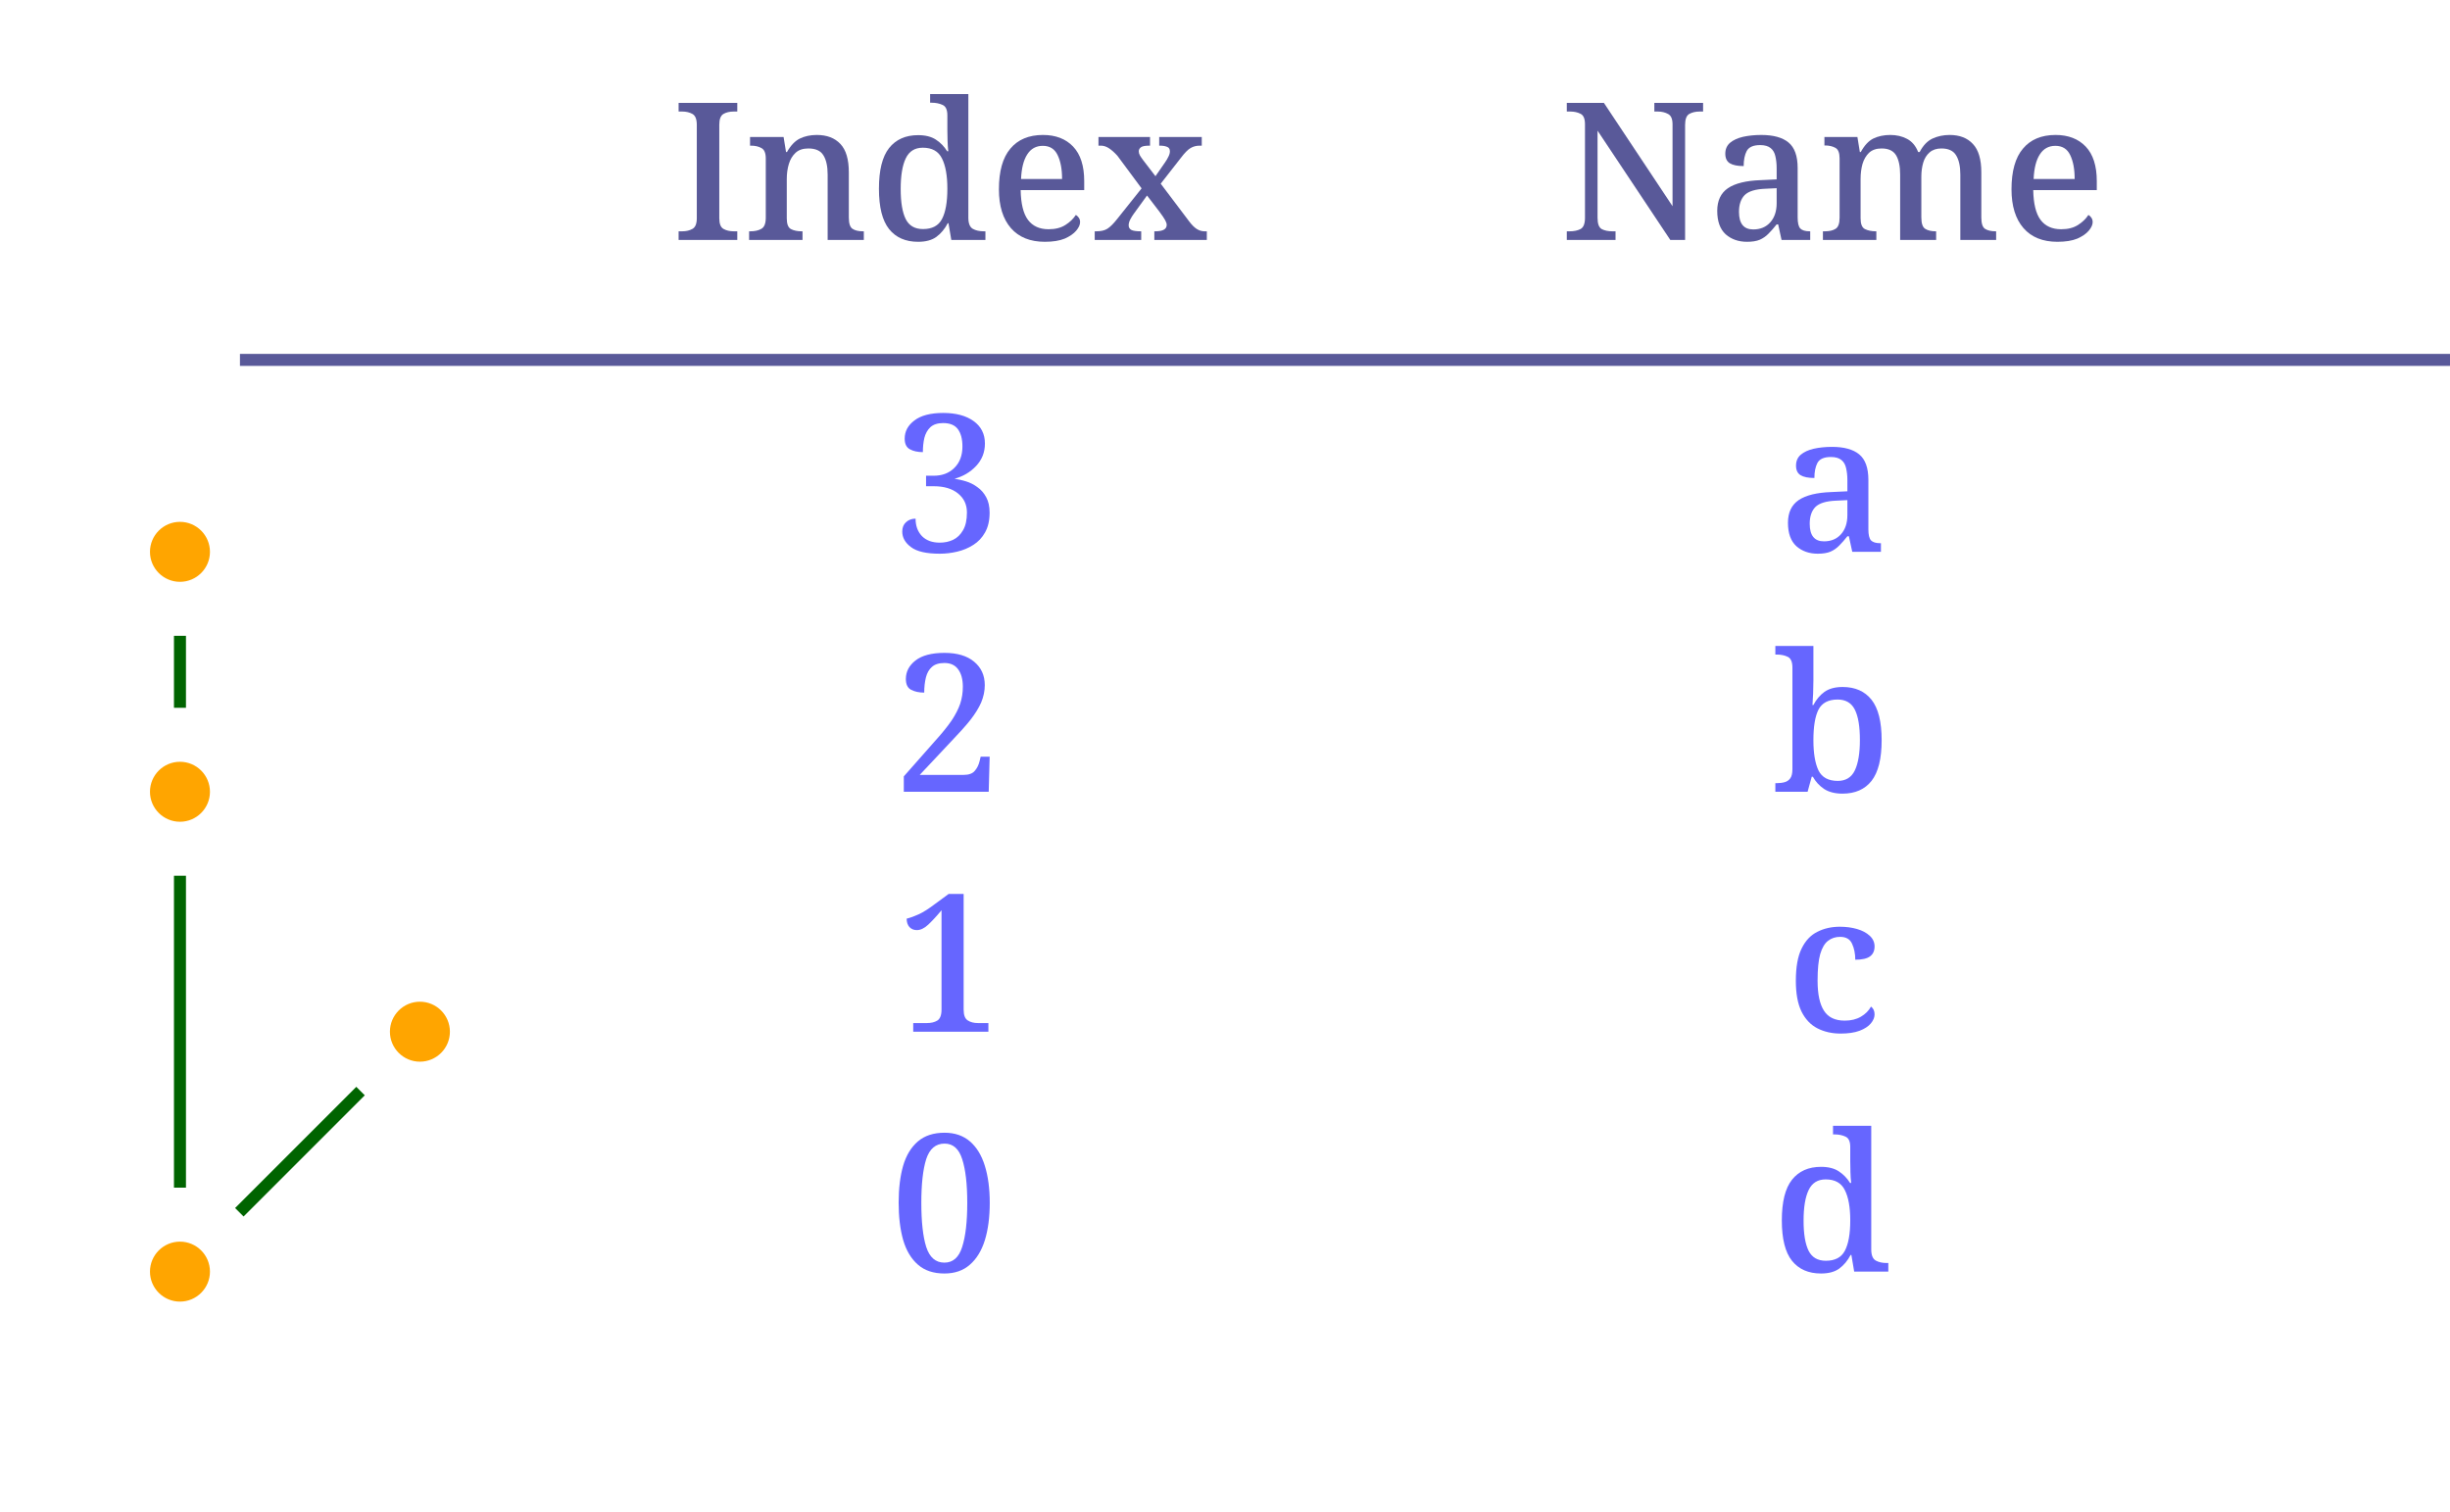
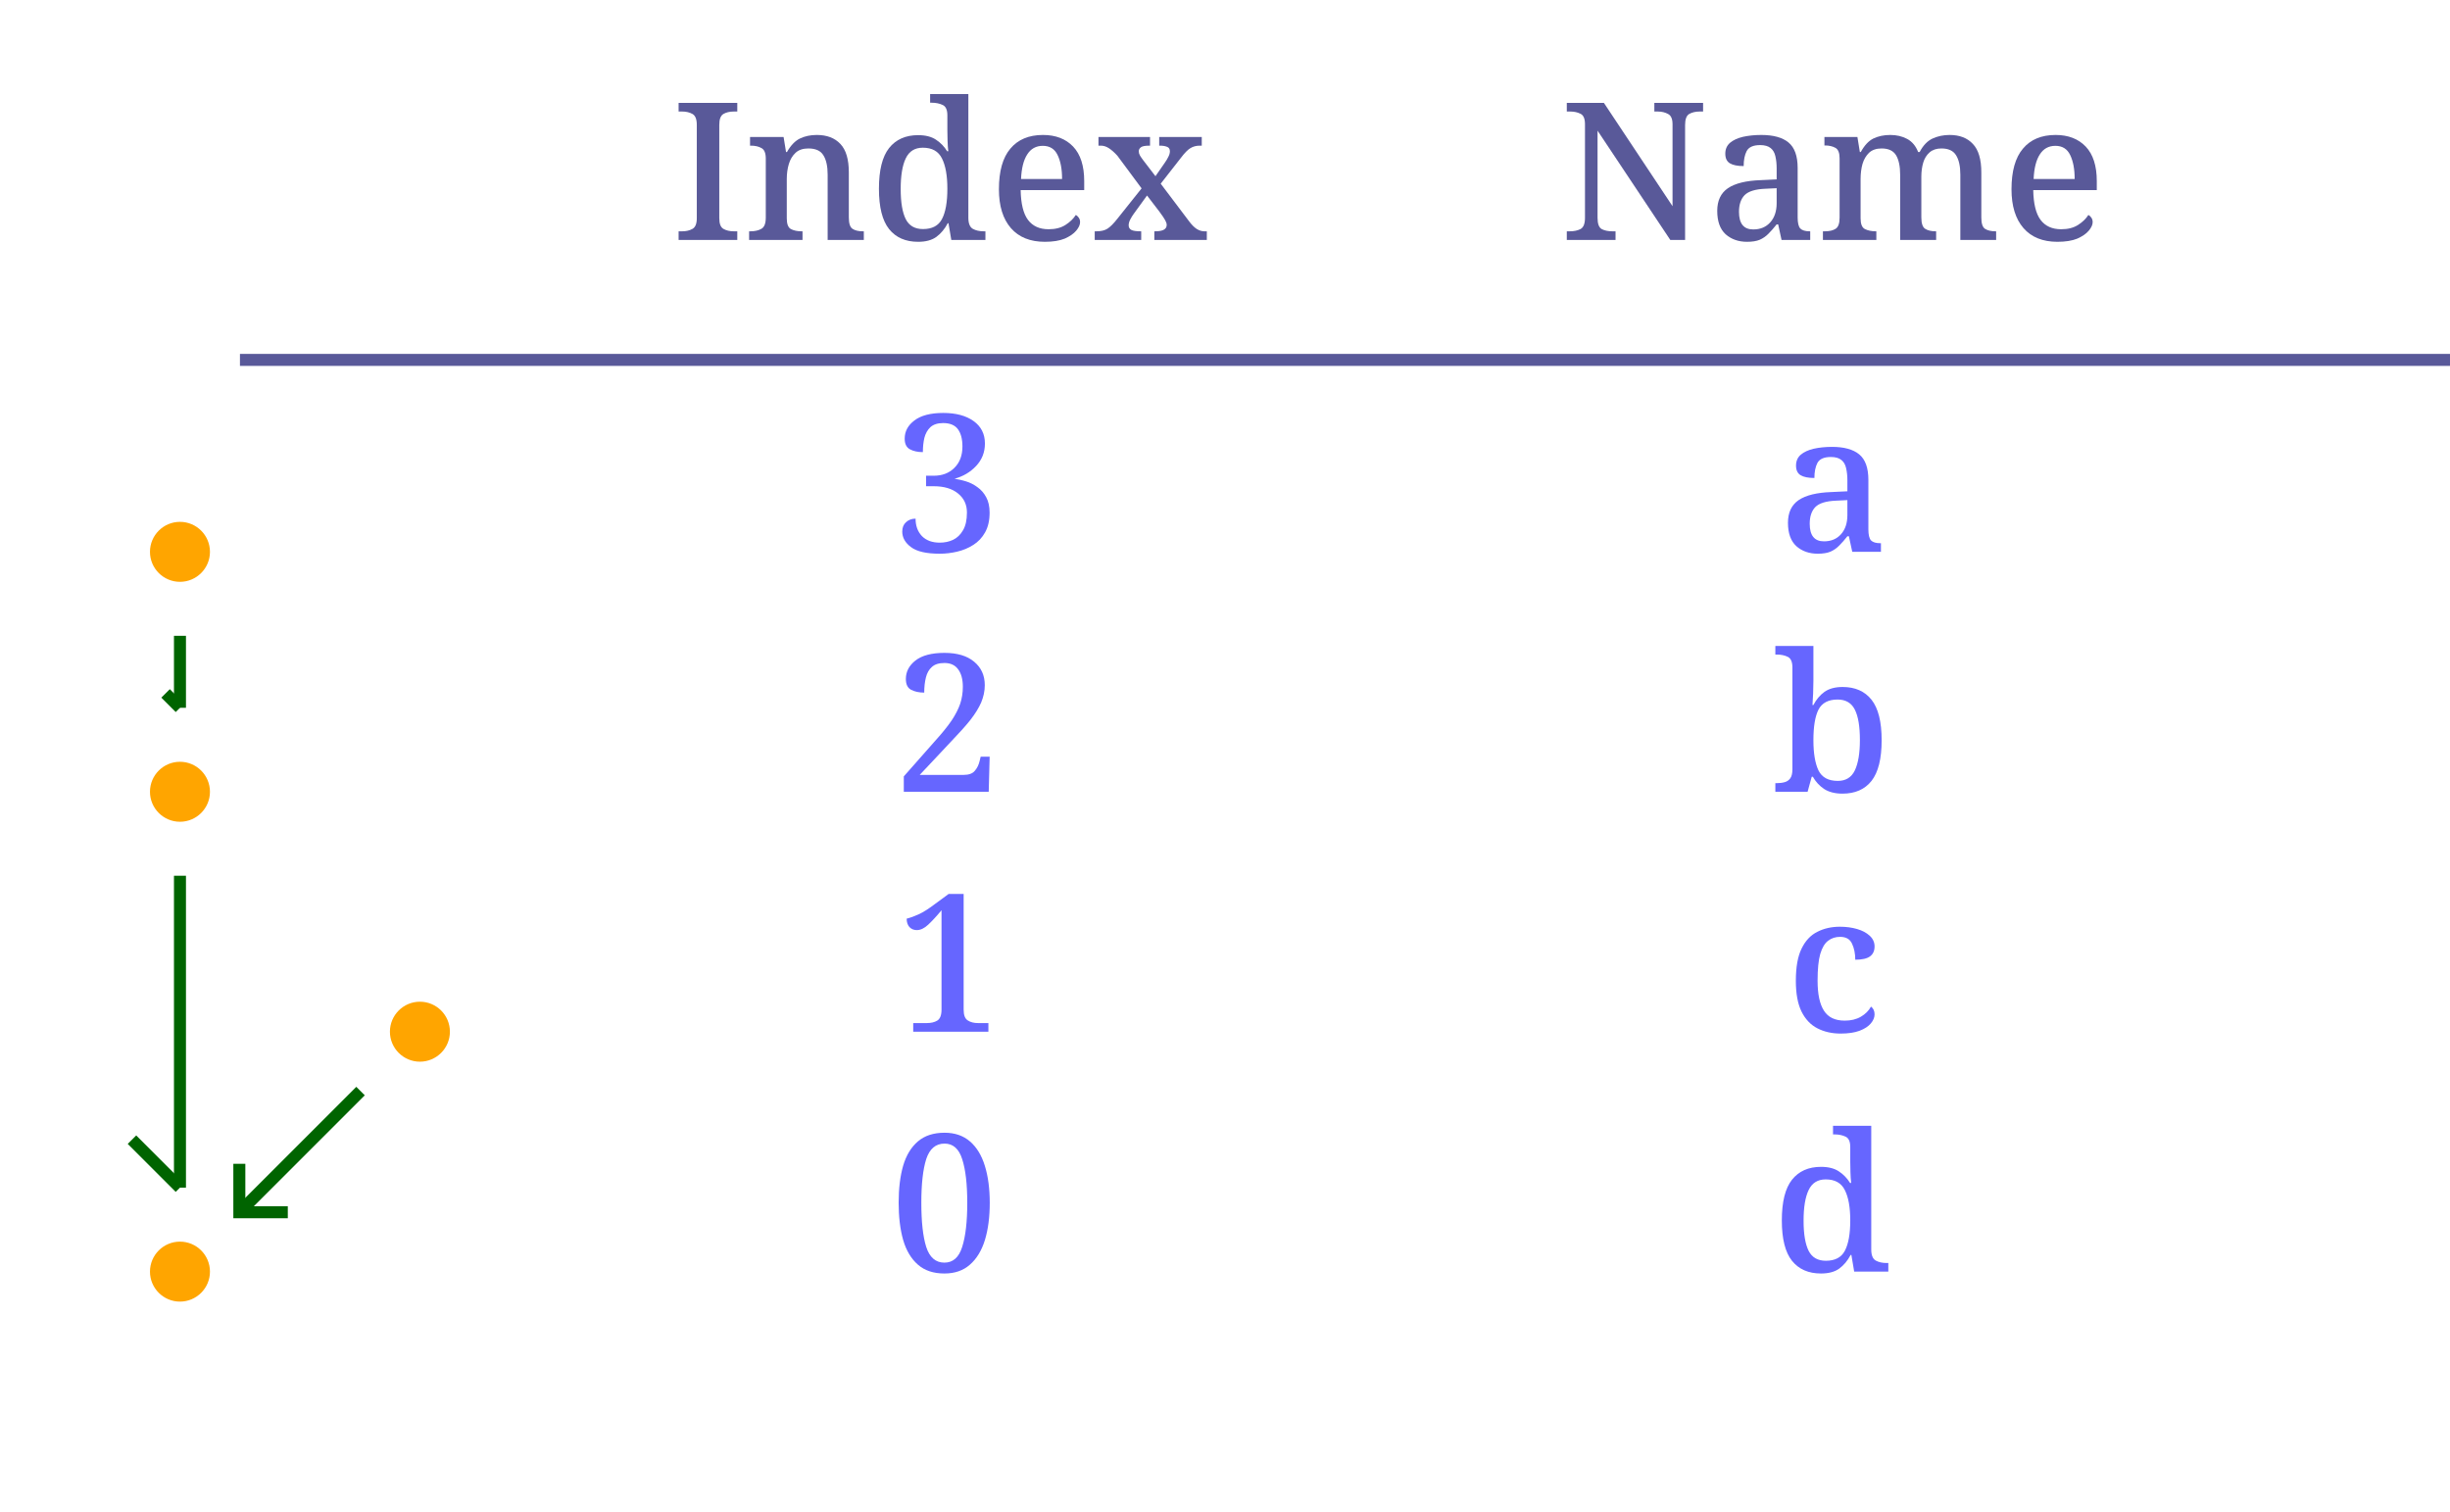
<svg xmlns="http://www.w3.org/2000/svg" xmlns:xlink="http://www.w3.org/1999/xlink" width="204.208" height="126" viewBox="0 0 204.208 126">
  <defs>
    <g>
      <g id="glyph-0-0">
        <path d="M 0.562 0 L 0.562 -0.719 L 0.875 -0.719 C 1.195 -0.719 1.477 -0.785 1.719 -0.922 C 1.957 -1.055 2.078 -1.352 2.078 -1.812 L 2.078 -9.594 C 2.078 -10.062 1.957 -10.363 1.719 -10.5 C 1.477 -10.633 1.195 -10.703 0.875 -10.703 L 0.562 -10.703 L 0.562 -11.422 L 5.453 -11.422 L 5.453 -10.703 L 5.156 -10.703 C 4.812 -10.703 4.523 -10.633 4.297 -10.5 C 4.066 -10.363 3.953 -10.062 3.953 -9.594 L 3.953 -1.812 C 3.953 -1.352 4.066 -1.055 4.297 -0.922 C 4.535 -0.785 4.82 -0.719 5.156 -0.719 L 5.453 -0.719 L 5.453 0 Z M 0.562 0 " />
      </g>
      <g id="glyph-0-1">
        <path d="M 0.422 0 L 0.422 -0.719 L 0.531 -0.719 C 0.895 -0.719 1.195 -0.785 1.438 -0.922 C 1.688 -1.055 1.812 -1.367 1.812 -1.859 L 1.812 -6.781 C 1.812 -7.238 1.691 -7.531 1.453 -7.656 C 1.223 -7.789 0.93 -7.859 0.578 -7.859 L 0.5 -7.859 L 0.5 -8.578 L 3.297 -8.578 L 3.5 -7.328 L 3.578 -7.328 C 3.891 -7.879 4.25 -8.254 4.656 -8.453 C 5.062 -8.648 5.531 -8.75 6.062 -8.75 C 6.906 -8.75 7.562 -8.5 8.031 -8 C 8.5 -7.508 8.734 -6.719 8.734 -5.625 L 8.734 -1.875 C 8.734 -1.375 8.836 -1.055 9.047 -0.922 C 9.254 -0.785 9.539 -0.719 9.906 -0.719 L 9.984 -0.719 L 9.984 0 L 6.969 0 L 6.969 -5.453 C 6.969 -6.148 6.848 -6.688 6.609 -7.062 C 6.379 -7.438 5.961 -7.625 5.359 -7.625 C 4.91 -7.625 4.555 -7.504 4.297 -7.266 C 4.035 -7.023 3.848 -6.711 3.734 -6.328 C 3.617 -5.941 3.562 -5.523 3.562 -5.078 L 3.562 -1.797 C 3.562 -1.328 3.676 -1.031 3.906 -0.906 C 4.145 -0.781 4.441 -0.719 4.797 -0.719 L 4.875 -0.719 L 4.875 0 Z M 0.422 0 " />
      </g>
      <g id="glyph-0-2">
        <path d="M 4.094 0.156 C 3.051 0.156 2.242 -0.195 1.672 -0.906 C 1.109 -1.613 0.828 -2.734 0.828 -4.266 C 0.828 -5.816 1.109 -6.945 1.672 -7.656 C 2.242 -8.375 3.051 -8.734 4.094 -8.734 C 4.707 -8.734 5.203 -8.609 5.578 -8.359 C 5.961 -8.109 6.273 -7.785 6.516 -7.391 L 6.609 -7.391 C 6.578 -7.648 6.555 -7.941 6.547 -8.266 C 6.535 -8.598 6.531 -8.895 6.531 -9.156 L 6.531 -10.391 C 6.531 -10.848 6.398 -11.133 6.141 -11.25 C 5.879 -11.375 5.57 -11.438 5.219 -11.438 L 5.094 -11.438 L 5.094 -12.156 L 8.281 -12.156 L 8.281 -1.844 C 8.281 -1.375 8.406 -1.066 8.656 -0.922 C 8.906 -0.785 9.207 -0.719 9.562 -0.719 L 9.703 -0.719 L 9.703 0 L 6.859 0 L 6.625 -1.391 L 6.562 -1.391 C 6.312 -0.91 5.992 -0.531 5.609 -0.25 C 5.234 0.02 4.727 0.156 4.094 0.156 Z M 4.5 -0.906 C 5.258 -0.906 5.785 -1.18 6.078 -1.734 C 6.379 -2.297 6.531 -3.141 6.531 -4.266 C 6.531 -5.367 6.379 -6.211 6.078 -6.797 C 5.785 -7.391 5.254 -7.688 4.484 -7.688 C 3.816 -7.688 3.344 -7.391 3.062 -6.797 C 2.781 -6.211 2.641 -5.363 2.641 -4.25 C 2.641 -3.133 2.781 -2.297 3.062 -1.734 C 3.344 -1.18 3.82 -0.906 4.5 -0.906 Z M 4.5 -0.906 " />
      </g>
      <g id="glyph-0-3">
        <path d="M 4.672 0.156 C 3.453 0.156 2.508 -0.223 1.844 -0.984 C 1.176 -1.754 0.844 -2.832 0.844 -4.219 C 0.844 -5.727 1.16 -6.859 1.797 -7.609 C 2.43 -8.367 3.336 -8.75 4.516 -8.75 C 5.578 -8.75 6.414 -8.426 7.031 -7.781 C 7.645 -7.133 7.953 -6.176 7.953 -4.906 L 7.953 -4.156 L 2.656 -4.156 C 2.676 -3.02 2.879 -2.191 3.266 -1.672 C 3.66 -1.148 4.234 -0.891 4.984 -0.891 C 5.547 -0.891 6.016 -1.008 6.391 -1.25 C 6.766 -1.488 7.051 -1.766 7.25 -2.078 C 7.332 -2.047 7.41 -1.977 7.484 -1.875 C 7.566 -1.77 7.609 -1.641 7.609 -1.484 C 7.609 -1.266 7.5 -1.023 7.281 -0.766 C 7.07 -0.516 6.754 -0.297 6.328 -0.109 C 5.898 0.066 5.348 0.156 4.672 0.156 Z M 6.109 -5.078 C 6.109 -5.898 5.984 -6.566 5.734 -7.078 C 5.492 -7.586 5.082 -7.844 4.5 -7.844 C 3.938 -7.844 3.504 -7.602 3.203 -7.125 C 2.898 -6.656 2.727 -5.973 2.688 -5.078 Z M 6.109 -5.078 " />
      </g>
      <g id="glyph-0-4">
        <path d="M 0.109 0 L 0.109 -0.719 L 0.25 -0.719 C 0.633 -0.719 0.941 -0.789 1.172 -0.938 C 1.398 -1.082 1.672 -1.352 1.984 -1.75 L 4.016 -4.297 L 2 -7.016 C 1.758 -7.285 1.523 -7.492 1.297 -7.641 C 1.078 -7.785 0.852 -7.859 0.625 -7.859 L 0.422 -7.859 L 0.422 -8.578 L 4.719 -8.578 L 4.719 -7.859 L 4.672 -7.859 C 4.305 -7.859 4.066 -7.812 3.953 -7.719 C 3.836 -7.625 3.781 -7.516 3.781 -7.391 C 3.781 -7.273 3.812 -7.16 3.875 -7.047 C 3.938 -6.941 4.023 -6.812 4.141 -6.656 L 5.172 -5.312 L 5.953 -6.438 C 6.078 -6.613 6.176 -6.781 6.25 -6.938 C 6.332 -7.094 6.375 -7.242 6.375 -7.391 C 6.375 -7.586 6.289 -7.711 6.125 -7.766 C 5.969 -7.828 5.77 -7.859 5.531 -7.859 L 5.484 -7.859 L 5.484 -8.578 L 9.031 -8.578 L 9.031 -7.859 L 8.875 -7.859 C 8.57 -7.859 8.312 -7.789 8.094 -7.656 C 7.875 -7.531 7.602 -7.254 7.281 -6.828 L 5.609 -4.688 L 7.969 -1.562 C 8.195 -1.258 8.414 -1.039 8.625 -0.906 C 8.832 -0.781 9.039 -0.719 9.25 -0.719 L 9.453 -0.719 L 9.453 0 L 5.078 0 L 5.078 -0.719 L 5.156 -0.719 C 5.789 -0.719 6.109 -0.895 6.109 -1.25 C 6.109 -1.363 6.066 -1.492 5.984 -1.641 C 5.91 -1.785 5.75 -2.023 5.5 -2.359 L 4.469 -3.703 L 3.359 -2.172 C 3.266 -2.047 3.172 -1.895 3.078 -1.719 C 2.984 -1.539 2.938 -1.375 2.938 -1.219 C 2.938 -1.039 3.016 -0.91 3.172 -0.828 C 3.328 -0.754 3.582 -0.719 3.938 -0.719 L 3.984 -0.719 L 3.984 0 Z M 0.109 0 " />
      </g>
      <g id="glyph-0-5">
        <path d="M 0.562 0 L 0.562 -0.719 L 0.812 -0.719 C 1.164 -0.719 1.461 -0.781 1.703 -0.906 C 1.953 -1.039 2.078 -1.352 2.078 -1.844 L 2.078 -9.641 C 2.078 -10.109 1.953 -10.398 1.703 -10.516 C 1.461 -10.641 1.176 -10.703 0.844 -10.703 L 0.562 -10.703 L 0.562 -11.422 L 3.656 -11.422 L 9.375 -2.812 L 9.375 -9.641 C 9.375 -10.086 9.25 -10.375 9 -10.5 C 8.758 -10.633 8.473 -10.703 8.141 -10.703 L 7.859 -10.703 L 7.859 -11.422 L 11.922 -11.422 L 11.922 -10.703 L 11.625 -10.703 C 11.289 -10.703 11.004 -10.633 10.766 -10.5 C 10.535 -10.363 10.422 -10.055 10.422 -9.578 L 10.422 0 L 9.188 0 L 3.125 -9.109 L 3.125 -1.844 C 3.125 -1.352 3.238 -1.039 3.469 -0.906 C 3.707 -0.781 4 -0.719 4.344 -0.719 L 4.625 -0.719 L 4.625 0 Z M 0.562 0 " />
      </g>
      <g id="glyph-0-6">
        <path d="M 3.266 0.156 C 2.555 0.156 1.961 -0.051 1.484 -0.469 C 1.016 -0.895 0.781 -1.547 0.781 -2.422 C 0.781 -3.273 1.078 -3.906 1.672 -4.312 C 2.273 -4.719 3.188 -4.941 4.406 -4.984 L 5.734 -5.047 L 5.734 -5.969 C 5.734 -6.352 5.695 -6.691 5.625 -6.984 C 5.562 -7.273 5.43 -7.5 5.234 -7.656 C 5.035 -7.82 4.742 -7.906 4.359 -7.906 C 3.785 -7.906 3.41 -7.738 3.234 -7.406 C 3.066 -7.082 2.984 -6.664 2.984 -6.156 C 2.473 -6.156 2.086 -6.234 1.828 -6.391 C 1.578 -6.547 1.453 -6.812 1.453 -7.188 C 1.453 -7.562 1.582 -7.863 1.844 -8.094 C 2.113 -8.32 2.473 -8.488 2.922 -8.594 C 3.379 -8.695 3.891 -8.75 4.453 -8.75 C 5.461 -8.75 6.219 -8.539 6.719 -8.125 C 7.227 -7.707 7.484 -7 7.484 -6 L 7.484 -1.875 C 7.484 -1.426 7.555 -1.117 7.703 -0.953 C 7.859 -0.797 8.117 -0.719 8.484 -0.719 L 8.531 -0.719 L 8.531 0 L 6.141 0 L 5.859 -1.297 L 5.734 -1.297 C 5.504 -1.004 5.281 -0.75 5.062 -0.531 C 4.852 -0.312 4.609 -0.141 4.328 -0.016 C 4.055 0.098 3.703 0.156 3.266 0.156 Z M 3.781 -0.875 C 4.375 -0.875 4.848 -1.07 5.203 -1.469 C 5.555 -1.863 5.734 -2.395 5.734 -3.062 L 5.734 -4.312 L 4.797 -4.266 C 3.961 -4.234 3.383 -4.055 3.062 -3.734 C 2.75 -3.41 2.594 -2.945 2.594 -2.344 C 2.594 -1.363 2.988 -0.875 3.781 -0.875 Z M 3.781 -0.875 " />
      </g>
      <g id="glyph-0-7">
        <path d="M 0.422 0 L 0.422 -0.719 L 0.594 -0.719 C 0.957 -0.719 1.25 -0.785 1.469 -0.922 C 1.695 -1.055 1.812 -1.367 1.812 -1.859 L 1.812 -6.797 C 1.812 -7.254 1.695 -7.547 1.469 -7.672 C 1.238 -7.805 0.945 -7.875 0.594 -7.875 L 0.547 -7.875 L 0.547 -8.578 L 3.297 -8.578 L 3.5 -7.328 L 3.578 -7.328 C 3.879 -7.879 4.227 -8.254 4.625 -8.453 C 5.031 -8.648 5.5 -8.75 6.031 -8.75 C 6.562 -8.75 7.031 -8.641 7.438 -8.422 C 7.852 -8.203 8.16 -7.836 8.359 -7.328 L 8.484 -7.328 C 8.773 -7.879 9.133 -8.254 9.562 -8.453 C 9.988 -8.648 10.461 -8.75 10.984 -8.75 C 11.816 -8.75 12.461 -8.5 12.922 -8 C 13.391 -7.508 13.625 -6.719 13.625 -5.625 L 13.625 -1.875 C 13.625 -1.375 13.727 -1.055 13.938 -0.922 C 14.156 -0.785 14.445 -0.719 14.812 -0.719 L 14.859 -0.719 L 14.859 0 L 11.875 0 L 11.875 -5.453 C 11.875 -6.148 11.754 -6.688 11.516 -7.062 C 11.285 -7.438 10.879 -7.625 10.297 -7.625 C 9.891 -7.625 9.562 -7.516 9.312 -7.297 C 9.062 -7.078 8.883 -6.789 8.781 -6.438 C 8.676 -6.082 8.625 -5.695 8.625 -5.281 L 8.625 -1.875 C 8.625 -1.375 8.734 -1.055 8.953 -0.922 C 9.172 -0.785 9.457 -0.719 9.812 -0.719 L 9.859 -0.719 L 9.859 0 L 6.859 0 L 6.859 -5.453 C 6.859 -6.148 6.742 -6.688 6.516 -7.062 C 6.285 -7.438 5.883 -7.625 5.312 -7.625 C 4.875 -7.625 4.523 -7.504 4.266 -7.266 C 4.016 -7.023 3.832 -6.711 3.719 -6.328 C 3.613 -5.941 3.562 -5.523 3.562 -5.078 L 3.562 -1.797 C 3.562 -1.328 3.68 -1.031 3.922 -0.906 C 4.172 -0.781 4.473 -0.719 4.828 -0.719 L 4.875 -0.719 L 4.875 0 Z M 0.422 0 " />
      </g>
      <g id="glyph-0-8">
        <path d="M 3.953 0.156 C 2.848 0.156 2.051 -0.023 1.562 -0.391 C 1.07 -0.754 0.828 -1.188 0.828 -1.688 C 0.828 -2.02 0.93 -2.281 1.141 -2.469 C 1.348 -2.664 1.613 -2.766 1.938 -2.766 C 1.938 -2.172 2.113 -1.688 2.469 -1.312 C 2.832 -0.945 3.328 -0.766 3.953 -0.766 C 4.359 -0.766 4.727 -0.844 5.062 -1 C 5.406 -1.164 5.68 -1.43 5.891 -1.797 C 6.109 -2.16 6.219 -2.656 6.219 -3.281 C 6.219 -3.938 5.973 -4.461 5.484 -4.859 C 4.992 -5.266 4.312 -5.469 3.438 -5.469 L 2.812 -5.469 L 2.812 -6.344 L 3.453 -6.344 C 4.16 -6.344 4.734 -6.562 5.172 -7 C 5.617 -7.438 5.844 -8.031 5.844 -8.781 C 5.844 -9.395 5.719 -9.875 5.469 -10.219 C 5.219 -10.562 4.805 -10.734 4.234 -10.734 C 3.773 -10.734 3.422 -10.617 3.172 -10.391 C 2.93 -10.16 2.766 -9.863 2.672 -9.5 C 2.586 -9.133 2.547 -8.738 2.547 -8.312 C 2.117 -8.312 1.758 -8.391 1.469 -8.547 C 1.176 -8.703 1.031 -9 1.031 -9.438 C 1.031 -10.039 1.301 -10.547 1.844 -10.953 C 2.383 -11.367 3.188 -11.578 4.25 -11.578 C 5.301 -11.578 6.141 -11.352 6.766 -10.906 C 7.398 -10.457 7.719 -9.832 7.719 -9.031 C 7.719 -8.301 7.473 -7.676 6.984 -7.156 C 6.504 -6.645 5.906 -6.289 5.188 -6.094 C 5.477 -6.051 5.797 -5.977 6.141 -5.875 C 6.484 -5.77 6.801 -5.609 7.094 -5.391 C 7.395 -5.18 7.641 -4.898 7.828 -4.547 C 8.016 -4.203 8.109 -3.773 8.109 -3.266 C 8.109 -2.617 7.984 -2.07 7.734 -1.625 C 7.492 -1.188 7.164 -0.836 6.75 -0.578 C 6.344 -0.316 5.895 -0.129 5.406 -0.016 C 4.926 0.098 4.441 0.156 3.953 0.156 Z M 3.953 0.156 " />
      </g>
      <g id="glyph-0-9">
        <path d="M 0.891 0 L 0.891 -1.281 L 3.469 -4.203 C 4.07 -4.867 4.539 -5.445 4.875 -5.938 C 5.207 -6.438 5.445 -6.906 5.594 -7.344 C 5.738 -7.789 5.812 -8.258 5.812 -8.75 C 5.812 -9.375 5.68 -9.859 5.422 -10.203 C 5.172 -10.555 4.789 -10.734 4.281 -10.734 C 3.82 -10.734 3.473 -10.625 3.234 -10.406 C 2.992 -10.195 2.828 -9.906 2.734 -9.531 C 2.641 -9.156 2.594 -8.734 2.594 -8.266 C 2.164 -8.266 1.801 -8.344 1.5 -8.5 C 1.207 -8.656 1.062 -8.957 1.062 -9.406 C 1.062 -10.008 1.328 -10.52 1.859 -10.938 C 2.398 -11.363 3.207 -11.578 4.281 -11.578 C 5.344 -11.578 6.164 -11.332 6.75 -10.844 C 7.344 -10.352 7.641 -9.703 7.641 -8.891 C 7.641 -8.398 7.539 -7.922 7.344 -7.453 C 7.145 -6.992 6.844 -6.504 6.438 -5.984 C 6.031 -5.473 5.508 -4.891 4.875 -4.234 L 2.219 -1.406 L 5.875 -1.406 C 6.312 -1.406 6.625 -1.52 6.812 -1.75 C 7.008 -1.977 7.145 -2.258 7.219 -2.594 L 7.297 -2.922 L 8.047 -2.922 L 7.969 0 Z M 0.891 0 " />
      </g>
      <g id="glyph-0-10">
        <path d="M 5.875 0.156 C 5.25 0.156 4.738 0.023 4.344 -0.234 C 3.957 -0.492 3.645 -0.832 3.406 -1.25 L 3.312 -1.25 L 2.969 0 L 0.281 0 L 0.281 -0.719 L 0.406 -0.719 C 0.633 -0.719 0.848 -0.742 1.047 -0.797 C 1.242 -0.848 1.398 -0.953 1.516 -1.109 C 1.641 -1.273 1.703 -1.531 1.703 -1.875 L 1.703 -10.359 C 1.703 -10.828 1.57 -11.125 1.312 -11.25 C 1.051 -11.375 0.75 -11.438 0.406 -11.438 L 0.281 -11.438 L 0.281 -12.156 L 3.453 -12.156 L 3.453 -9.281 C 3.453 -9.082 3.445 -8.848 3.438 -8.578 C 3.438 -8.305 3.426 -8.047 3.406 -7.797 C 3.395 -7.547 3.383 -7.359 3.375 -7.234 L 3.453 -7.234 C 3.691 -7.691 4 -8.055 4.375 -8.328 C 4.758 -8.598 5.266 -8.734 5.891 -8.734 C 6.93 -8.734 7.734 -8.379 8.297 -7.672 C 8.859 -6.961 9.141 -5.836 9.141 -4.297 C 9.141 -2.754 8.859 -1.625 8.297 -0.906 C 7.734 -0.195 6.926 0.156 5.875 0.156 Z M 5.484 -0.906 C 6.148 -0.906 6.625 -1.195 6.906 -1.781 C 7.188 -2.375 7.328 -3.219 7.328 -4.312 C 7.328 -5.445 7.188 -6.289 6.906 -6.844 C 6.625 -7.406 6.145 -7.688 5.469 -7.688 C 4.695 -7.688 4.164 -7.406 3.875 -6.844 C 3.594 -6.289 3.453 -5.441 3.453 -4.297 C 3.453 -3.211 3.594 -2.375 3.875 -1.781 C 4.164 -1.195 4.703 -0.906 5.484 -0.906 Z M 5.484 -0.906 " />
      </g>
      <g id="glyph-0-11">
        <path d="M 1.5 0 L 1.5 -0.719 L 2.641 -0.719 C 2.984 -0.719 3.27 -0.785 3.5 -0.922 C 3.738 -1.066 3.859 -1.375 3.859 -1.844 L 3.859 -10.125 C 3.453 -9.633 3.082 -9.234 2.75 -8.922 C 2.426 -8.617 2.109 -8.469 1.797 -8.469 C 1.555 -8.469 1.352 -8.551 1.188 -8.719 C 1.031 -8.895 0.953 -9.129 0.953 -9.422 C 1.273 -9.504 1.617 -9.629 1.984 -9.797 C 2.359 -9.973 2.805 -10.258 3.328 -10.656 L 4.453 -11.484 L 5.703 -11.484 L 5.703 -1.844 C 5.703 -1.383 5.816 -1.082 6.047 -0.938 C 6.273 -0.789 6.562 -0.719 6.906 -0.719 L 7.766 -0.719 L 7.766 0 Z M 1.5 0 " />
      </g>
      <g id="glyph-0-12">
        <path d="M 4.578 0.156 C 3.848 0.156 3.203 0.008 2.641 -0.281 C 2.078 -0.57 1.633 -1.039 1.312 -1.688 C 1 -2.332 0.844 -3.18 0.844 -4.234 C 0.844 -5.391 1.004 -6.289 1.328 -6.938 C 1.648 -7.594 2.086 -8.055 2.641 -8.328 C 3.191 -8.609 3.816 -8.75 4.516 -8.75 C 5.023 -8.75 5.5 -8.688 5.938 -8.562 C 6.375 -8.438 6.727 -8.25 7 -8 C 7.27 -7.75 7.406 -7.453 7.406 -7.109 C 7.406 -6.742 7.281 -6.469 7.031 -6.281 C 6.781 -6.094 6.367 -6 5.797 -6 C 5.797 -6.508 5.707 -6.953 5.531 -7.328 C 5.363 -7.711 5.031 -7.906 4.531 -7.906 C 4.145 -7.906 3.812 -7.797 3.531 -7.578 C 3.25 -7.367 3.031 -7 2.875 -6.469 C 2.727 -5.945 2.656 -5.207 2.656 -4.25 C 2.656 -3.133 2.832 -2.301 3.188 -1.75 C 3.539 -1.195 4.117 -0.922 4.922 -0.922 C 5.441 -0.922 5.891 -1.031 6.266 -1.25 C 6.641 -1.469 6.922 -1.75 7.109 -2.094 C 7.305 -1.945 7.406 -1.727 7.406 -1.438 C 7.406 -1.188 7.301 -0.938 7.094 -0.688 C 6.883 -0.438 6.57 -0.234 6.156 -0.078 C 5.738 0.078 5.211 0.156 4.578 0.156 Z M 4.578 0.156 " />
      </g>
      <g id="glyph-0-13">
        <path d="M 4.5 0.156 C 3.594 0.156 2.859 -0.086 2.297 -0.578 C 1.734 -1.066 1.32 -1.754 1.062 -2.641 C 0.812 -3.523 0.688 -4.562 0.688 -5.75 C 0.688 -6.926 0.812 -7.953 1.062 -8.828 C 1.32 -9.703 1.734 -10.379 2.297 -10.859 C 2.859 -11.336 3.598 -11.578 4.516 -11.578 C 5.367 -11.578 6.07 -11.336 6.625 -10.859 C 7.188 -10.379 7.602 -9.695 7.875 -8.812 C 8.145 -7.938 8.281 -6.91 8.281 -5.734 C 8.281 -4.547 8.145 -3.508 7.875 -2.625 C 7.602 -1.75 7.188 -1.066 6.625 -0.578 C 6.07 -0.086 5.363 0.156 4.5 0.156 Z M 4.5 -0.75 C 5.219 -0.75 5.711 -1.188 5.984 -2.062 C 6.266 -2.938 6.406 -4.16 6.406 -5.734 C 6.406 -7.297 6.266 -8.508 5.984 -9.375 C 5.711 -10.238 5.223 -10.672 4.516 -10.672 C 3.773 -10.672 3.266 -10.238 2.984 -9.375 C 2.711 -8.508 2.578 -7.297 2.578 -5.734 C 2.578 -4.16 2.711 -2.938 2.984 -2.062 C 3.266 -1.188 3.77 -0.75 4.5 -0.75 Z M 4.5 -0.75 " />
      </g>
    </g>
  </defs>
  <g fill="rgb(35%, 35%, 60%)" fill-opacity="1">
    <use xlink:href="#glyph-0-0" x="56" y="20" />
    <use xlink:href="#glyph-0-1" x="62.016" y="20" />
    <use xlink:href="#glyph-0-2" x="72.432" y="20" />
    <use xlink:href="#glyph-0-3" x="82.416" y="20" />
    <use xlink:href="#glyph-0-4" x="91.136" y="20" />
  </g>
  <g fill="rgb(35%, 35%, 60%)" fill-opacity="1">
    <use xlink:href="#glyph-0-5" x="130.031" y="20" />
    <use xlink:href="#glyph-0-6" x="142.351" y="20" />
    <use xlink:href="#glyph-0-7" x="151.519" y="20" />
    <use xlink:href="#glyph-0-3" x="166.815" y="20" />
  </g>
  <path fill="none" stroke-width="1" stroke-linecap="butt" stroke-linejoin="miter" stroke="rgb(35%, 35%, 60%)" stroke-opacity="1" stroke-miterlimit="10" d="M 20 30 L 204.207 30 " />
  <path fill="none" stroke-width="1" stroke-linecap="butt" stroke-linejoin="miter" stroke="rgb(0%, 39.216%, 0%)" stroke-opacity="1" stroke-miterlimit="10" d="M 15 53 L 15 59 " />
+   <path fill="none" stroke-width="1" stroke-linecap="butt" stroke-linejoin="miter" stroke="rgb(0%, 39.216%, 0%)" stroke-opacity="1" stroke-miterlimit="10" d="M 13.801 57.801 L 15 59 L 13.801 57.801 " />
  <path fill-rule="nonzero" fill="rgb(100%, 64.706%, 0%)" fill-opacity="1" d="M 17.5 46 C 17.5 47.379 16.379 48.5 15 48.5 C 13.621 48.5 12.5 47.379 12.5 46 C 12.5 44.621 13.621 43.5 15 43.5 C 16.379 43.5 17.5 44.621 17.5 46 " />
  <g fill="rgb(40%, 40%, 100%)" fill-opacity="1">
    <use xlink:href="#glyph-0-8" x="74.375" y="46" />
  </g>
  <g fill="rgb(40%, 40%, 100%)" fill-opacity="1">
    <use xlink:href="#glyph-0-6" x="148.246" y="46" />
  </g>
  <path fill="none" stroke-width="1" stroke-linecap="butt" stroke-linejoin="miter" stroke="rgb(0%, 39.216%, 0%)" stroke-opacity="1" stroke-miterlimit="10" d="M 15 73 L 15 99 " />
+   <path fill="none" stroke-width="1" stroke-linecap="butt" stroke-linejoin="miter" stroke="rgb(0%, 39.216%, 0%)" stroke-opacity="1" stroke-miterlimit="10" d="M 11 95 L 15 99 L 11 95 " />
  <path fill-rule="nonzero" fill="rgb(100%, 64.706%, 0%)" fill-opacity="1" d="M 17.5 66 C 17.5 67.379 16.379 68.5 15 68.5 C 13.621 68.5 12.5 67.379 12.5 66 C 12.5 64.621 13.621 63.5 15 63.5 C 16.379 63.5 17.5 64.621 17.5 66 " />
  <g fill="rgb(40%, 40%, 100%)" fill-opacity="1">
    <use xlink:href="#glyph-0-9" x="74.441" y="66" />
  </g>
  <g fill="rgb(40%, 40%, 100%)" fill-opacity="1">
    <use xlink:href="#glyph-0-10" x="147.695" y="66" />
  </g>
  <path fill="none" stroke-width="1" stroke-linecap="butt" stroke-linejoin="miter" stroke="rgb(0%, 39.216%, 0%)" stroke-opacity="1" stroke-miterlimit="10" d="M 30.051 90.949 L 19.949 101.051 " />
+   <path fill="none" stroke-width="1" stroke-linecap="butt" stroke-linejoin="miter" stroke="rgb(0%, 39.216%, 0%)" stroke-opacity="1" stroke-miterlimit="10" d="M 23.988 101.051 L 19.949 101.051 L 19.949 97.012 " />
  <path fill-rule="nonzero" fill="rgb(100%, 64.706%, 0%)" fill-opacity="1" d="M 37.5 86 C 37.5 87.379 36.379 88.5 35 88.5 C 33.621 88.5 32.5 87.379 32.5 86 C 32.5 84.621 33.621 83.5 35 83.5 C 36.379 83.5 37.5 84.621 37.5 86 " />
  <g fill="rgb(40%, 40%, 100%)" fill-opacity="1">
    <use xlink:href="#glyph-0-11" x="74.617" y="86" />
  </g>
  <g fill="rgb(40%, 40%, 100%)" fill-opacity="1">
    <use xlink:href="#glyph-0-12" x="148.84" y="86" />
  </g>
  <path fill-rule="nonzero" fill="rgb(100%, 64.706%, 0%)" fill-opacity="1" d="M 156.871 86 L 17.5 106 C 17.5 107.379 16.379 108.5 15 108.5 C 13.621 108.5 12.5 107.379 12.5 106 C 12.5 104.621 13.621 103.5 15 103.5 C 16.379 103.5 17.5 104.621 17.5 106 " />
  <g fill="rgb(40%, 40%, 100%)" fill-opacity="1">
    <use xlink:href="#glyph-0-13" x="74.215" y="106" />
  </g>
  <g fill="rgb(40%, 40%, 100%)" fill-opacity="1">
    <use xlink:href="#glyph-0-2" x="147.688" y="106" />
  </g>
</svg>
